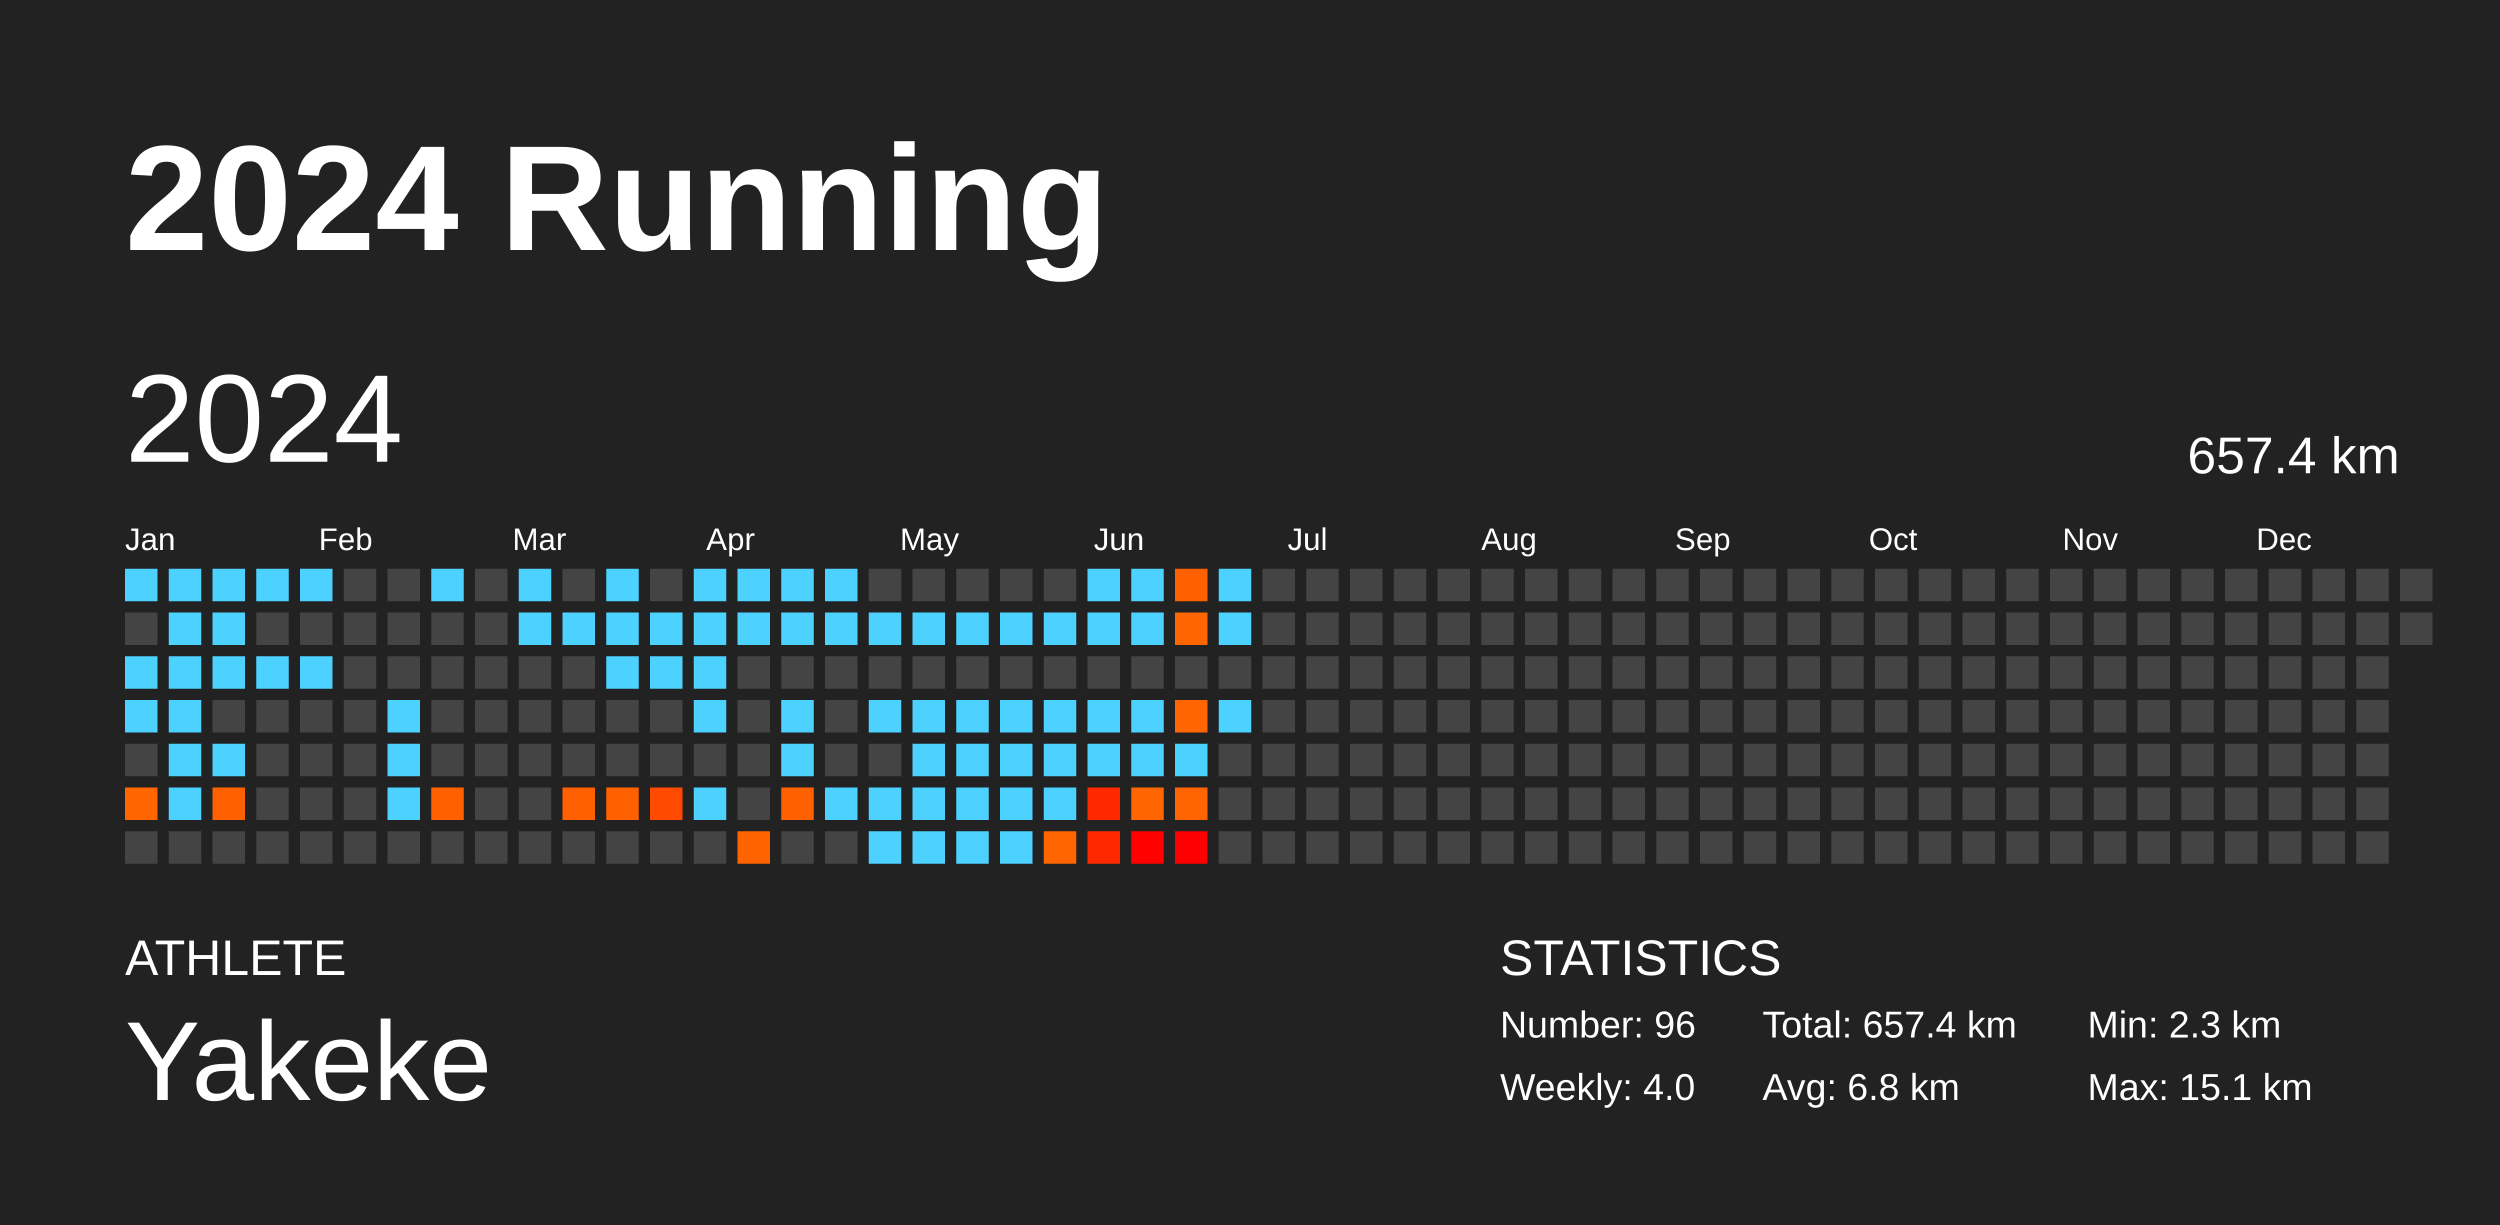
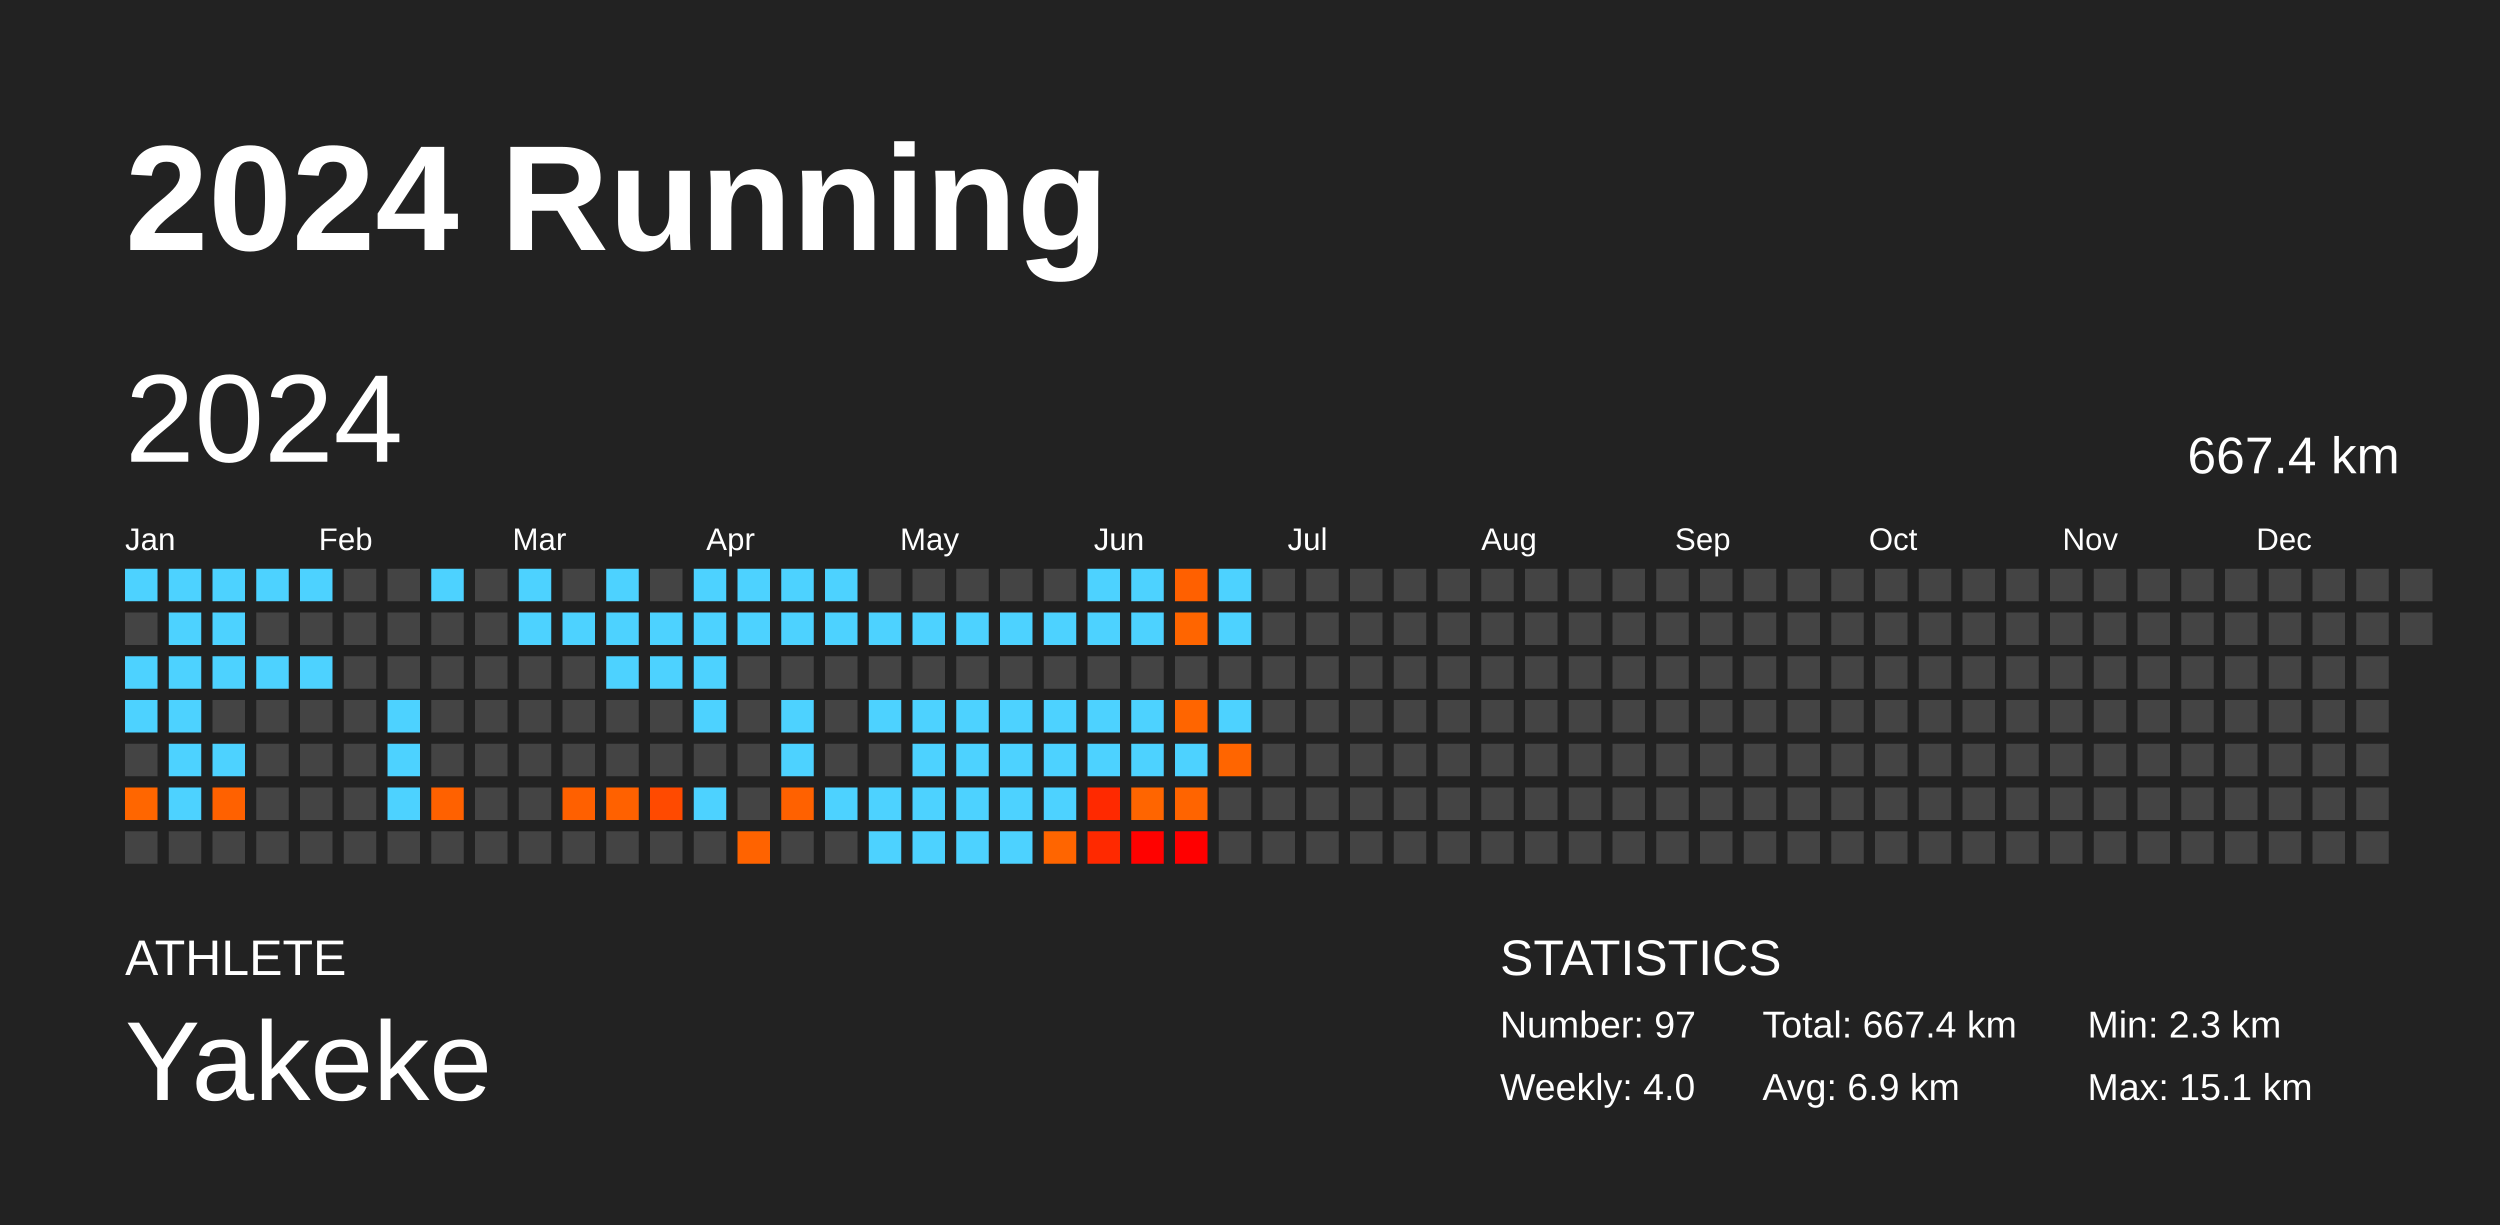
<svg xmlns="http://www.w3.org/2000/svg" baseProfile="full" height="98mm" version="1.1" viewBox="0,0,200,98" width="200mm">
  <defs />
  <rect fill="#222222" height="98" width="200" x="0" y="0" />
  <text fill="#FFFFFF" style="font-size:12px; font-family:Arial; font-weight:bold;" x="10" y="20">2024 Running</text>
  <text fill="#FFFFFF" style="font-size:4px; font-family:Arial" x="10" y="78">ATHLETE</text>
  <text fill="#FFFFFF" style="font-size:9px; font-family:Arial" x="10" y="88">Yakeke</text>
  <text fill="#FFFFFF" style="font-size:4px; font-family:Arial" x="120" y="78">STATISTICS</text>
-   <text fill="#FFFFFF" style="font-size:3px; font-family:Arial" x="120" y="83">Number: 96</text>
+   <text fill="#FFFFFF" style="font-size:3px; font-family:Arial" x="120" y="83">Number: 97</text>
  <text fill="#FFFFFF" style="font-size:3px; font-family:Arial" x="120" y="88">Weekly: 4.0</text>
-   <text fill="#FFFFFF" style="font-size:3px; font-family:Arial" x="141" y="83">Total: 657.4 km</text>
-   <text fill="#FFFFFF" style="font-size:3px; font-family:Arial" x="141" y="88">Avg: 6.8 km</text>
+   <text fill="#FFFFFF" style="font-size:3px; font-family:Arial" x="141" y="83">Total: 667.4 km</text>
+   <text fill="#FFFFFF" style="font-size:3px; font-family:Arial" x="141" y="88">Avg: 6.9 km</text>
  <text fill="#FFFFFF" style="font-size:3px; font-family:Arial" x="167" y="83">Min: 2.3 km</text>
  <text fill="#FFFFFF" style="font-size:3px; font-family:Arial" x="167" y="88">Max: 15.1 km</text>
  <text dominant-baseline="hanging" fill="#FFFFFF" style="font-size:10.0px; font-family:Arial;" x="10" y="30">2024</text>
-   <text dominant-baseline="hanging" fill="#FFFFFF" style="font-size:4.125px; font-family:Arial;" x="175" y="35">657.4 km</text>
+   <text dominant-baseline="hanging" fill="#FFFFFF" style="font-size:4.125px; font-family:Arial;" x="175" y="35">667.4 km</text>
  <text fill="#FFFFFF" style="font-size:2.5px; font-family:Arial" x="10.0" y="44">Jan</text>
  <text fill="#FFFFFF" style="font-size:2.5px; font-family:Arial" x="25.5" y="44">Feb</text>
  <text fill="#FFFFFF" style="font-size:2.5px; font-family:Arial" x="41.0" y="44">Mar</text>
  <text fill="#FFFFFF" style="font-size:2.5px; font-family:Arial" x="56.5" y="44">Apr</text>
  <text fill="#FFFFFF" style="font-size:2.5px; font-family:Arial" x="72.0" y="44">May</text>
  <text fill="#FFFFFF" style="font-size:2.5px; font-family:Arial" x="87.5" y="44">Jun</text>
  <text fill="#FFFFFF" style="font-size:2.5px; font-family:Arial" x="103.0" y="44">Jul</text>
  <text fill="#FFFFFF" style="font-size:2.5px; font-family:Arial" x="118.5" y="44">Aug</text>
  <text fill="#FFFFFF" style="font-size:2.5px; font-family:Arial" x="134.0" y="44">Sep</text>
  <text fill="#FFFFFF" style="font-size:2.5px; font-family:Arial" x="149.5" y="44">Oct</text>
  <text fill="#FFFFFF" style="font-size:2.5px; font-family:Arial" x="165.0" y="44">Nov</text>
  <text fill="#FFFFFF" style="font-size:2.5px; font-family:Arial" x="180.5" y="44">Dec</text>
  <rect fill="#4dd2ff" height="2.6" width="2.6" x="10.0" y="45.5" />
  <rect fill="#444444" height="2.6" width="2.6" x="10.0" y="49.0" />
  <rect fill="#4dd2ff" height="2.6" width="2.6" x="10.0" y="52.5" />
  <rect fill="#4dd2ff" height="2.6" width="2.6" x="10.0" y="56.0" />
  <rect fill="#444444" height="2.6" width="2.6" x="10.0" y="59.5" />
  <rect fill="#ff6600" height="2.6" width="2.6" x="10.0" y="63.0" />
  <rect fill="#444444" height="2.6" width="2.6" x="10.0" y="66.5" />
  <rect fill="#4dd2ff" height="2.6" width="2.6" x="13.5" y="45.5" />
  <rect fill="#4dd2ff" height="2.6" width="2.6" x="13.5" y="49.0" />
  <rect fill="#4dd2ff" height="2.6" width="2.6" x="13.5" y="52.5" />
  <rect fill="#4dd2ff" height="2.6" width="2.6" x="13.5" y="56.0" />
  <rect fill="#4dd2ff" height="2.6" width="2.6" x="13.5" y="59.5" />
  <rect fill="#4dd2ff" height="2.6" width="2.6" x="13.5" y="63.0" />
  <rect fill="#444444" height="2.6" width="2.6" x="13.5" y="66.5" />
  <rect fill="#4dd2ff" height="2.6" width="2.6" x="17.0" y="45.5" />
  <rect fill="#4dd2ff" height="2.6" width="2.6" x="17.0" y="49.0" />
  <rect fill="#4dd2ff" height="2.6" width="2.6" x="17.0" y="52.5" />
  <rect fill="#444444" height="2.6" width="2.6" x="17.0" y="56.0" />
  <rect fill="#4dd2ff" height="2.6" width="2.6" x="17.0" y="59.5" />
  <rect fill="#ff6100" height="2.6" width="2.6" x="17.0" y="63.0" />
  <rect fill="#444444" height="2.6" width="2.6" x="17.0" y="66.5" />
  <rect fill="#4dd2ff" height="2.6" width="2.6" x="20.5" y="45.5" />
  <rect fill="#444444" height="2.6" width="2.6" x="20.5" y="49.0" />
  <rect fill="#4dd2ff" height="2.6" width="2.6" x="20.5" y="52.5" />
  <rect fill="#444444" height="2.6" width="2.6" x="20.5" y="56.0" />
  <rect fill="#444444" height="2.6" width="2.6" x="20.5" y="59.5" />
  <rect fill="#444444" height="2.6" width="2.6" x="20.5" y="63.0" />
  <rect fill="#444444" height="2.6" width="2.6" x="20.5" y="66.5" />
  <rect fill="#4dd2ff" height="2.6" width="2.6" x="24.0" y="45.5" />
  <rect fill="#444444" height="2.6" width="2.6" x="24.0" y="49.0" />
  <rect fill="#4dd2ff" height="2.6" width="2.6" x="24.0" y="52.5" />
  <rect fill="#444444" height="2.6" width="2.6" x="24.0" y="56.0" />
  <rect fill="#444444" height="2.6" width="2.6" x="24.0" y="59.5" />
  <rect fill="#444444" height="2.6" width="2.6" x="24.0" y="63.0" />
  <rect fill="#444444" height="2.6" width="2.6" x="24.0" y="66.5" />
  <rect fill="#444444" height="2.6" width="2.6" x="27.5" y="45.5" />
  <rect fill="#444444" height="2.6" width="2.6" x="27.5" y="49.0" />
  <rect fill="#444444" height="2.6" width="2.6" x="27.5" y="52.5" />
  <rect fill="#444444" height="2.6" width="2.6" x="27.5" y="56.0" />
  <rect fill="#444444" height="2.6" width="2.6" x="27.5" y="59.5" />
  <rect fill="#444444" height="2.6" width="2.6" x="27.5" y="63.0" />
  <rect fill="#444444" height="2.6" width="2.6" x="27.5" y="66.5" />
  <rect fill="#444444" height="2.6" width="2.6" x="31.0" y="45.5" />
  <rect fill="#444444" height="2.6" width="2.6" x="31.0" y="49.0" />
  <rect fill="#444444" height="2.6" width="2.6" x="31.0" y="52.5" />
  <rect fill="#4dd2ff" height="2.6" width="2.6" x="31.0" y="56.0" />
  <rect fill="#4dd2ff" height="2.6" width="2.6" x="31.0" y="59.5" />
  <rect fill="#4dd2ff" height="2.6" width="2.6" x="31.0" y="63.0" />
  <rect fill="#444444" height="2.6" width="2.6" x="31.0" y="66.5" />
  <rect fill="#4dd2ff" height="2.6" width="2.6" x="34.5" y="45.5" />
  <rect fill="#444444" height="2.6" width="2.6" x="34.5" y="49.0" />
  <rect fill="#444444" height="2.6" width="2.6" x="34.5" y="52.5" />
  <rect fill="#444444" height="2.6" width="2.6" x="34.5" y="56.0" />
  <rect fill="#444444" height="2.6" width="2.6" x="34.5" y="59.5" />
  <rect fill="#ff6100" height="2.6" width="2.6" x="34.5" y="63.0" />
  <rect fill="#444444" height="2.6" width="2.6" x="34.5" y="66.5" />
  <rect fill="#444444" height="2.6" width="2.6" x="38.0" y="45.5" />
  <rect fill="#444444" height="2.6" width="2.6" x="38.0" y="49.0" />
  <rect fill="#444444" height="2.6" width="2.6" x="38.0" y="52.5" />
  <rect fill="#444444" height="2.6" width="2.6" x="38.0" y="56.0" />
  <rect fill="#444444" height="2.6" width="2.6" x="38.0" y="59.5" />
  <rect fill="#444444" height="2.6" width="2.6" x="38.0" y="63.0" />
  <rect fill="#444444" height="2.6" width="2.6" x="38.0" y="66.5" />
  <rect fill="#4dd2ff" height="2.6" width="2.6" x="41.5" y="45.5" />
  <rect fill="#4dd2ff" height="2.6" width="2.6" x="41.5" y="49.0" />
  <rect fill="#444444" height="2.6" width="2.6" x="41.5" y="52.5" />
  <rect fill="#444444" height="2.6" width="2.6" x="41.5" y="56.0" />
  <rect fill="#444444" height="2.6" width="2.6" x="41.5" y="59.5" />
  <rect fill="#444444" height="2.6" width="2.6" x="41.5" y="63.0" />
  <rect fill="#444444" height="2.6" width="2.6" x="41.5" y="66.5" />
  <rect fill="#444444" height="2.6" width="2.6" x="45.0" y="45.5" />
  <rect fill="#4dd2ff" height="2.6" width="2.6" x="45.0" y="49.0" />
  <rect fill="#444444" height="2.6" width="2.6" x="45.0" y="52.5" />
  <rect fill="#444444" height="2.6" width="2.6" x="45.0" y="56.0" />
  <rect fill="#444444" height="2.6" width="2.6" x="45.0" y="59.5" />
  <rect fill="#ff6000" height="2.6" width="2.6" x="45.0" y="63.0" />
  <rect fill="#444444" height="2.6" width="2.6" x="45.0" y="66.5" />
  <rect fill="#4dd2ff" height="2.6" width="2.6" x="48.5" y="45.5" />
  <rect fill="#4dd2ff" height="2.6" width="2.6" x="48.5" y="49.0" />
  <rect fill="#4dd2ff" height="2.6" width="2.6" x="48.5" y="52.5" />
  <rect fill="#444444" height="2.6" width="2.6" x="48.5" y="56.0" />
  <rect fill="#444444" height="2.6" width="2.6" x="48.5" y="59.5" />
  <rect fill="#ff6100" height="2.6" width="2.6" x="48.5" y="63.0" />
  <rect fill="#444444" height="2.6" width="2.6" x="48.5" y="66.5" />
  <rect fill="#444444" height="2.6" width="2.6" x="52.0" y="45.5" />
  <rect fill="#4dd2ff" height="2.6" width="2.6" x="52.0" y="49.0" />
  <rect fill="#4dd2ff" height="2.6" width="2.6" x="52.0" y="52.5" />
  <rect fill="#444444" height="2.6" width="2.6" x="52.0" y="56.0" />
  <rect fill="#444444" height="2.6" width="2.6" x="52.0" y="59.5" />
  <rect fill="#ff4a00" height="2.6" width="2.6" x="52.0" y="63.0" />
  <rect fill="#444444" height="2.6" width="2.6" x="52.0" y="66.5" />
  <rect fill="#4dd2ff" height="2.6" width="2.6" x="55.5" y="45.5" />
  <rect fill="#4dd2ff" height="2.6" width="2.6" x="55.5" y="49.0" />
  <rect fill="#4dd2ff" height="2.6" width="2.6" x="55.5" y="52.5" />
  <rect fill="#4dd2ff" height="2.6" width="2.6" x="55.5" y="56.0" />
  <rect fill="#444444" height="2.6" width="2.6" x="55.5" y="59.5" />
  <rect fill="#4dd2ff" height="2.6" width="2.6" x="55.5" y="63.0" />
  <rect fill="#444444" height="2.6" width="2.6" x="55.5" y="66.5" />
  <rect fill="#4dd2ff" height="2.6" width="2.6" x="59.0" y="45.5" />
  <rect fill="#4dd2ff" height="2.6" width="2.6" x="59.0" y="49.0" />
  <rect fill="#444444" height="2.6" width="2.6" x="59.0" y="52.5" />
  <rect fill="#444444" height="2.6" width="2.6" x="59.0" y="56.0" />
  <rect fill="#444444" height="2.6" width="2.6" x="59.0" y="59.5" />
  <rect fill="#444444" height="2.6" width="2.6" x="59.0" y="63.0" />
  <rect fill="#ff6300" height="2.6" width="2.6" x="59.0" y="66.5" />
  <rect fill="#4dd2ff" height="2.6" width="2.6" x="62.5" y="45.5" />
  <rect fill="#4dd2ff" height="2.6" width="2.6" x="62.5" y="49.0" />
  <rect fill="#444444" height="2.6" width="2.6" x="62.5" y="52.5" />
  <rect fill="#4dd2ff" height="2.6" width="2.6" x="62.5" y="56.0" />
  <rect fill="#4dd2ff" height="2.6" width="2.6" x="62.5" y="59.5" />
  <rect fill="#ff6100" height="2.6" width="2.6" x="62.5" y="63.0" />
  <rect fill="#444444" height="2.6" width="2.6" x="62.5" y="66.5" />
  <rect fill="#4dd2ff" height="2.6" width="2.6" x="66.0" y="45.5" />
  <rect fill="#4dd2ff" height="2.6" width="2.6" x="66.0" y="49.0" />
  <rect fill="#444444" height="2.6" width="2.6" x="66.0" y="52.5" />
  <rect fill="#444444" height="2.6" width="2.6" x="66.0" y="56.0" />
  <rect fill="#444444" height="2.6" width="2.6" x="66.0" y="59.5" />
  <rect fill="#4dd2ff" height="2.6" width="2.6" x="66.0" y="63.0" />
  <rect fill="#444444" height="2.6" width="2.6" x="66.0" y="66.5" />
  <rect fill="#444444" height="2.6" width="2.6" x="69.5" y="45.5" />
  <rect fill="#4dd2ff" height="2.6" width="2.6" x="69.5" y="49.0" />
  <rect fill="#444444" height="2.6" width="2.6" x="69.5" y="52.5" />
  <rect fill="#4dd2ff" height="2.6" width="2.6" x="69.5" y="56.0" />
  <rect fill="#444444" height="2.6" width="2.6" x="69.5" y="59.5" />
  <rect fill="#4dd2ff" height="2.6" width="2.6" x="69.5" y="63.0" />
  <rect fill="#4dd2ff" height="2.6" width="2.6" x="69.5" y="66.5" />
  <rect fill="#444444" height="2.6" width="2.6" x="73.0" y="45.5" />
  <rect fill="#4dd2ff" height="2.6" width="2.6" x="73.0" y="49.0" />
  <rect fill="#444444" height="2.6" width="2.6" x="73.0" y="52.5" />
  <rect fill="#4dd2ff" height="2.6" width="2.6" x="73.0" y="56.0" />
  <rect fill="#4dd2ff" height="2.6" width="2.6" x="73.0" y="59.5" />
  <rect fill="#4dd2ff" height="2.6" width="2.6" x="73.0" y="63.0" />
  <rect fill="#4dd2ff" height="2.6" width="2.6" x="73.0" y="66.5" />
  <rect fill="#444444" height="2.6" width="2.6" x="76.5" y="45.5" />
  <rect fill="#4dd2ff" height="2.6" width="2.6" x="76.5" y="49.0" />
  <rect fill="#444444" height="2.6" width="2.6" x="76.5" y="52.5" />
  <rect fill="#4dd2ff" height="2.6" width="2.6" x="76.5" y="56.0" />
  <rect fill="#4dd2ff" height="2.6" width="2.6" x="76.5" y="59.5" />
  <rect fill="#4dd2ff" height="2.6" width="2.6" x="76.5" y="63.0" />
  <rect fill="#4dd2ff" height="2.6" width="2.6" x="76.5" y="66.5" />
  <rect fill="#444444" height="2.6" width="2.6" x="80.0" y="45.5" />
  <rect fill="#4dd2ff" height="2.6" width="2.6" x="80.0" y="49.0" />
  <rect fill="#444444" height="2.6" width="2.6" x="80.0" y="52.5" />
  <rect fill="#4dd2ff" height="2.6" width="2.6" x="80.0" y="56.0" />
  <rect fill="#4dd2ff" height="2.6" width="2.6" x="80.0" y="59.5" />
  <rect fill="#4dd2ff" height="2.6" width="2.6" x="80.0" y="63.0" />
  <rect fill="#4dd2ff" height="2.6" width="2.6" x="80.0" y="66.5" />
  <rect fill="#444444" height="2.6" width="2.6" x="83.5" y="45.5" />
  <rect fill="#4dd2ff" height="2.6" width="2.6" x="83.5" y="49.0" />
  <rect fill="#444444" height="2.6" width="2.6" x="83.5" y="52.5" />
  <rect fill="#4dd2ff" height="2.6" width="2.6" x="83.5" y="56.0" />
  <rect fill="#4dd2ff" height="2.6" width="2.6" x="83.5" y="59.5" />
  <rect fill="#4dd2ff" height="2.6" width="2.6" x="83.5" y="63.0" />
  <rect fill="#ff6500" height="2.6" width="2.6" x="83.5" y="66.5" />
  <rect fill="#4dd2ff" height="2.6" width="2.6" x="87.0" y="45.5" />
  <rect fill="#4dd2ff" height="2.6" width="2.6" x="87.0" y="49.0" />
  <rect fill="#444444" height="2.6" width="2.6" x="87.0" y="52.5" />
  <rect fill="#4dd2ff" height="2.6" width="2.6" x="87.0" y="56.0" />
  <rect fill="#4dd2ff" height="2.6" width="2.6" x="87.0" y="59.5" />
  <rect fill="#ff2900" height="2.6" width="2.6" x="87.0" y="63.0" />
  <rect fill="#ff2900" height="2.6" width="2.6" x="87.0" y="66.5" />
  <rect fill="#4dd2ff" height="2.6" width="2.6" x="90.5" y="45.5" />
  <rect fill="#4dd2ff" height="2.6" width="2.6" x="90.5" y="49.0" />
  <rect fill="#444444" height="2.6" width="2.6" x="90.5" y="52.5" />
  <rect fill="#4dd2ff" height="2.6" width="2.6" x="90.5" y="56.0" />
  <rect fill="#4dd2ff" height="2.6" width="2.6" x="90.5" y="59.5" />
  <rect fill="#ff6500" height="2.6" width="2.6" x="90.5" y="63.0" />
  <rect fill="#ff0200" height="2.6" width="2.6" x="90.5" y="66.5" />
  <rect fill="#ff6000" height="2.6" width="2.6" x="94.0" y="45.5" />
  <rect fill="#ff6500" height="2.6" width="2.6" x="94.0" y="49.0" />
  <rect fill="#444444" height="2.6" width="2.6" x="94.0" y="52.5" />
  <rect fill="#ff6500" height="2.6" width="2.6" x="94.0" y="56.0" />
  <rect fill="#4dd2ff" height="2.6" width="2.6" x="94.0" y="59.5" />
  <rect fill="#ff6400" height="2.6" width="2.6" x="94.0" y="63.0" />
  <rect fill="#ff0000" height="2.6" width="2.6" x="94.0" y="66.5" />
  <rect fill="#4dd2ff" height="2.6" width="2.6" x="97.5" y="45.5" />
  <rect fill="#4dd2ff" height="2.6" width="2.6" x="97.5" y="49.0" />
  <rect fill="#444444" height="2.6" width="2.6" x="97.5" y="52.5" />
  <rect fill="#4dd2ff" height="2.6" width="2.6" x="97.5" y="56.0" />
-   <rect fill="#444444" height="2.6" width="2.6" x="97.5" y="59.5" />
+   <rect fill="#ff6500" height="2.6" width="2.6" x="97.5" y="59.5" />
  <rect fill="#444444" height="2.6" width="2.6" x="97.5" y="63.0" />
  <rect fill="#444444" height="2.6" width="2.6" x="97.5" y="66.5" />
  <rect fill="#444444" height="2.6" width="2.6" x="101.0" y="45.5" />
  <rect fill="#444444" height="2.6" width="2.6" x="101.0" y="49.0" />
  <rect fill="#444444" height="2.6" width="2.6" x="101.0" y="52.5" />
  <rect fill="#444444" height="2.6" width="2.6" x="101.0" y="56.0" />
  <rect fill="#444444" height="2.6" width="2.6" x="101.0" y="59.5" />
  <rect fill="#444444" height="2.6" width="2.6" x="101.0" y="63.0" />
  <rect fill="#444444" height="2.6" width="2.6" x="101.0" y="66.5" />
  <rect fill="#444444" height="2.6" width="2.6" x="104.5" y="45.5" />
  <rect fill="#444444" height="2.6" width="2.6" x="104.5" y="49.0" />
  <rect fill="#444444" height="2.6" width="2.6" x="104.5" y="52.5" />
  <rect fill="#444444" height="2.6" width="2.6" x="104.5" y="56.0" />
  <rect fill="#444444" height="2.6" width="2.6" x="104.5" y="59.5" />
  <rect fill="#444444" height="2.6" width="2.6" x="104.5" y="63.0" />
  <rect fill="#444444" height="2.6" width="2.6" x="104.5" y="66.5" />
  <rect fill="#444444" height="2.6" width="2.6" x="108.0" y="45.5" />
  <rect fill="#444444" height="2.6" width="2.6" x="108.0" y="49.0" />
  <rect fill="#444444" height="2.6" width="2.6" x="108.0" y="52.5" />
  <rect fill="#444444" height="2.6" width="2.6" x="108.0" y="56.0" />
  <rect fill="#444444" height="2.6" width="2.6" x="108.0" y="59.5" />
  <rect fill="#444444" height="2.6" width="2.6" x="108.0" y="63.0" />
  <rect fill="#444444" height="2.6" width="2.6" x="108.0" y="66.5" />
  <rect fill="#444444" height="2.6" width="2.6" x="111.5" y="45.5" />
  <rect fill="#444444" height="2.6" width="2.6" x="111.5" y="49.0" />
  <rect fill="#444444" height="2.6" width="2.6" x="111.5" y="52.5" />
  <rect fill="#444444" height="2.6" width="2.6" x="111.5" y="56.0" />
  <rect fill="#444444" height="2.6" width="2.6" x="111.5" y="59.5" />
  <rect fill="#444444" height="2.6" width="2.6" x="111.5" y="63.0" />
  <rect fill="#444444" height="2.6" width="2.6" x="111.5" y="66.5" />
  <rect fill="#444444" height="2.6" width="2.6" x="115.0" y="45.5" />
  <rect fill="#444444" height="2.6" width="2.6" x="115.0" y="49.0" />
  <rect fill="#444444" height="2.6" width="2.6" x="115.0" y="52.5" />
  <rect fill="#444444" height="2.6" width="2.6" x="115.0" y="56.0" />
  <rect fill="#444444" height="2.6" width="2.6" x="115.0" y="59.5" />
  <rect fill="#444444" height="2.6" width="2.6" x="115.0" y="63.0" />
  <rect fill="#444444" height="2.6" width="2.6" x="115.0" y="66.5" />
  <rect fill="#444444" height="2.6" width="2.6" x="118.5" y="45.5" />
  <rect fill="#444444" height="2.6" width="2.6" x="118.5" y="49.0" />
  <rect fill="#444444" height="2.6" width="2.6" x="118.5" y="52.5" />
  <rect fill="#444444" height="2.6" width="2.6" x="118.5" y="56.0" />
  <rect fill="#444444" height="2.6" width="2.6" x="118.5" y="59.5" />
  <rect fill="#444444" height="2.6" width="2.6" x="118.5" y="63.0" />
  <rect fill="#444444" height="2.6" width="2.6" x="118.5" y="66.5" />
  <rect fill="#444444" height="2.6" width="2.6" x="122.0" y="45.5" />
  <rect fill="#444444" height="2.6" width="2.6" x="122.0" y="49.0" />
  <rect fill="#444444" height="2.6" width="2.6" x="122.0" y="52.5" />
  <rect fill="#444444" height="2.6" width="2.6" x="122.0" y="56.0" />
  <rect fill="#444444" height="2.6" width="2.6" x="122.0" y="59.5" />
  <rect fill="#444444" height="2.6" width="2.6" x="122.0" y="63.0" />
  <rect fill="#444444" height="2.6" width="2.6" x="122.0" y="66.5" />
  <rect fill="#444444" height="2.6" width="2.6" x="125.5" y="45.5" />
  <rect fill="#444444" height="2.6" width="2.6" x="125.5" y="49.0" />
  <rect fill="#444444" height="2.6" width="2.6" x="125.5" y="52.5" />
  <rect fill="#444444" height="2.6" width="2.6" x="125.5" y="56.0" />
  <rect fill="#444444" height="2.6" width="2.6" x="125.5" y="59.5" />
  <rect fill="#444444" height="2.6" width="2.6" x="125.5" y="63.0" />
  <rect fill="#444444" height="2.6" width="2.6" x="125.5" y="66.5" />
  <rect fill="#444444" height="2.6" width="2.6" x="129.0" y="45.5" />
  <rect fill="#444444" height="2.6" width="2.6" x="129.0" y="49.0" />
  <rect fill="#444444" height="2.6" width="2.6" x="129.0" y="52.5" />
  <rect fill="#444444" height="2.6" width="2.6" x="129.0" y="56.0" />
  <rect fill="#444444" height="2.6" width="2.6" x="129.0" y="59.5" />
  <rect fill="#444444" height="2.6" width="2.6" x="129.0" y="63.0" />
  <rect fill="#444444" height="2.6" width="2.6" x="129.0" y="66.5" />
  <rect fill="#444444" height="2.6" width="2.6" x="132.5" y="45.5" />
  <rect fill="#444444" height="2.6" width="2.6" x="132.5" y="49.0" />
  <rect fill="#444444" height="2.6" width="2.6" x="132.5" y="52.5" />
  <rect fill="#444444" height="2.6" width="2.6" x="132.5" y="56.0" />
  <rect fill="#444444" height="2.6" width="2.6" x="132.5" y="59.5" />
  <rect fill="#444444" height="2.6" width="2.6" x="132.5" y="63.0" />
  <rect fill="#444444" height="2.6" width="2.6" x="132.5" y="66.5" />
  <rect fill="#444444" height="2.6" width="2.6" x="136.0" y="45.5" />
  <rect fill="#444444" height="2.6" width="2.6" x="136.0" y="49.0" />
  <rect fill="#444444" height="2.6" width="2.6" x="136.0" y="52.5" />
  <rect fill="#444444" height="2.6" width="2.6" x="136.0" y="56.0" />
  <rect fill="#444444" height="2.6" width="2.6" x="136.0" y="59.5" />
  <rect fill="#444444" height="2.6" width="2.6" x="136.0" y="63.0" />
  <rect fill="#444444" height="2.6" width="2.6" x="136.0" y="66.5" />
  <rect fill="#444444" height="2.6" width="2.6" x="139.5" y="45.5" />
  <rect fill="#444444" height="2.6" width="2.6" x="139.5" y="49.0" />
  <rect fill="#444444" height="2.6" width="2.6" x="139.5" y="52.5" />
  <rect fill="#444444" height="2.6" width="2.6" x="139.5" y="56.0" />
  <rect fill="#444444" height="2.6" width="2.6" x="139.5" y="59.5" />
  <rect fill="#444444" height="2.6" width="2.6" x="139.5" y="63.0" />
  <rect fill="#444444" height="2.6" width="2.6" x="139.5" y="66.5" />
  <rect fill="#444444" height="2.6" width="2.6" x="143.0" y="45.5" />
  <rect fill="#444444" height="2.6" width="2.6" x="143.0" y="49.0" />
  <rect fill="#444444" height="2.6" width="2.6" x="143.0" y="52.5" />
  <rect fill="#444444" height="2.6" width="2.6" x="143.0" y="56.0" />
  <rect fill="#444444" height="2.6" width="2.6" x="143.0" y="59.5" />
  <rect fill="#444444" height="2.6" width="2.6" x="143.0" y="63.0" />
  <rect fill="#444444" height="2.6" width="2.6" x="143.0" y="66.5" />
  <rect fill="#444444" height="2.6" width="2.6" x="146.5" y="45.5" />
  <rect fill="#444444" height="2.6" width="2.6" x="146.5" y="49.0" />
  <rect fill="#444444" height="2.6" width="2.6" x="146.5" y="52.5" />
  <rect fill="#444444" height="2.6" width="2.6" x="146.5" y="56.0" />
  <rect fill="#444444" height="2.6" width="2.6" x="146.5" y="59.5" />
  <rect fill="#444444" height="2.6" width="2.6" x="146.5" y="63.0" />
  <rect fill="#444444" height="2.6" width="2.6" x="146.5" y="66.5" />
  <rect fill="#444444" height="2.6" width="2.6" x="150.0" y="45.5" />
  <rect fill="#444444" height="2.6" width="2.6" x="150.0" y="49.0" />
  <rect fill="#444444" height="2.6" width="2.6" x="150.0" y="52.5" />
  <rect fill="#444444" height="2.6" width="2.6" x="150.0" y="56.0" />
  <rect fill="#444444" height="2.6" width="2.6" x="150.0" y="59.5" />
  <rect fill="#444444" height="2.6" width="2.6" x="150.0" y="63.0" />
  <rect fill="#444444" height="2.6" width="2.6" x="150.0" y="66.5" />
  <rect fill="#444444" height="2.6" width="2.6" x="153.5" y="45.5" />
  <rect fill="#444444" height="2.6" width="2.6" x="153.5" y="49.0" />
  <rect fill="#444444" height="2.6" width="2.6" x="153.5" y="52.5" />
  <rect fill="#444444" height="2.6" width="2.6" x="153.5" y="56.0" />
  <rect fill="#444444" height="2.6" width="2.6" x="153.5" y="59.5" />
  <rect fill="#444444" height="2.6" width="2.6" x="153.5" y="63.0" />
  <rect fill="#444444" height="2.6" width="2.6" x="153.5" y="66.5" />
  <rect fill="#444444" height="2.6" width="2.6" x="157.0" y="45.5" />
  <rect fill="#444444" height="2.6" width="2.6" x="157.0" y="49.0" />
  <rect fill="#444444" height="2.6" width="2.6" x="157.0" y="52.5" />
  <rect fill="#444444" height="2.6" width="2.6" x="157.0" y="56.0" />
  <rect fill="#444444" height="2.6" width="2.6" x="157.0" y="59.5" />
  <rect fill="#444444" height="2.6" width="2.6" x="157.0" y="63.0" />
  <rect fill="#444444" height="2.6" width="2.6" x="157.0" y="66.5" />
  <rect fill="#444444" height="2.6" width="2.6" x="160.5" y="45.5" />
  <rect fill="#444444" height="2.6" width="2.6" x="160.5" y="49.0" />
  <rect fill="#444444" height="2.6" width="2.6" x="160.5" y="52.5" />
  <rect fill="#444444" height="2.6" width="2.6" x="160.5" y="56.0" />
  <rect fill="#444444" height="2.6" width="2.6" x="160.5" y="59.5" />
  <rect fill="#444444" height="2.6" width="2.6" x="160.5" y="63.0" />
  <rect fill="#444444" height="2.6" width="2.6" x="160.5" y="66.5" />
  <rect fill="#444444" height="2.6" width="2.6" x="164.0" y="45.5" />
  <rect fill="#444444" height="2.6" width="2.6" x="164.0" y="49.0" />
  <rect fill="#444444" height="2.6" width="2.6" x="164.0" y="52.5" />
  <rect fill="#444444" height="2.6" width="2.6" x="164.0" y="56.0" />
  <rect fill="#444444" height="2.6" width="2.6" x="164.0" y="59.5" />
  <rect fill="#444444" height="2.6" width="2.6" x="164.0" y="63.0" />
  <rect fill="#444444" height="2.6" width="2.6" x="164.0" y="66.5" />
  <rect fill="#444444" height="2.6" width="2.6" x="167.5" y="45.5" />
  <rect fill="#444444" height="2.6" width="2.6" x="167.5" y="49.0" />
  <rect fill="#444444" height="2.6" width="2.6" x="167.5" y="52.5" />
  <rect fill="#444444" height="2.6" width="2.6" x="167.5" y="56.0" />
  <rect fill="#444444" height="2.6" width="2.6" x="167.5" y="59.5" />
  <rect fill="#444444" height="2.6" width="2.6" x="167.5" y="63.0" />
  <rect fill="#444444" height="2.6" width="2.6" x="167.5" y="66.5" />
  <rect fill="#444444" height="2.6" width="2.6" x="171.0" y="45.5" />
  <rect fill="#444444" height="2.6" width="2.6" x="171.0" y="49.0" />
  <rect fill="#444444" height="2.6" width="2.6" x="171.0" y="52.5" />
  <rect fill="#444444" height="2.6" width="2.6" x="171.0" y="56.0" />
  <rect fill="#444444" height="2.6" width="2.6" x="171.0" y="59.5" />
  <rect fill="#444444" height="2.6" width="2.6" x="171.0" y="63.0" />
  <rect fill="#444444" height="2.6" width="2.6" x="171.0" y="66.5" />
  <rect fill="#444444" height="2.6" width="2.6" x="174.5" y="45.5" />
  <rect fill="#444444" height="2.6" width="2.6" x="174.5" y="49.0" />
  <rect fill="#444444" height="2.6" width="2.6" x="174.5" y="52.5" />
  <rect fill="#444444" height="2.6" width="2.6" x="174.5" y="56.0" />
  <rect fill="#444444" height="2.6" width="2.6" x="174.5" y="59.5" />
  <rect fill="#444444" height="2.6" width="2.6" x="174.5" y="63.0" />
  <rect fill="#444444" height="2.6" width="2.6" x="174.5" y="66.5" />
  <rect fill="#444444" height="2.6" width="2.6" x="178.0" y="45.5" />
  <rect fill="#444444" height="2.6" width="2.6" x="178.0" y="49.0" />
  <rect fill="#444444" height="2.6" width="2.6" x="178.0" y="52.5" />
  <rect fill="#444444" height="2.6" width="2.6" x="178.0" y="56.0" />
  <rect fill="#444444" height="2.6" width="2.6" x="178.0" y="59.5" />
  <rect fill="#444444" height="2.6" width="2.6" x="178.0" y="63.0" />
  <rect fill="#444444" height="2.6" width="2.6" x="178.0" y="66.5" />
  <rect fill="#444444" height="2.6" width="2.6" x="181.5" y="45.5" />
  <rect fill="#444444" height="2.6" width="2.6" x="181.5" y="49.0" />
  <rect fill="#444444" height="2.6" width="2.6" x="181.5" y="52.5" />
  <rect fill="#444444" height="2.6" width="2.6" x="181.5" y="56.0" />
  <rect fill="#444444" height="2.6" width="2.6" x="181.5" y="59.5" />
  <rect fill="#444444" height="2.6" width="2.6" x="181.5" y="63.0" />
  <rect fill="#444444" height="2.6" width="2.6" x="181.5" y="66.5" />
  <rect fill="#444444" height="2.6" width="2.6" x="185.0" y="45.5" />
  <rect fill="#444444" height="2.6" width="2.6" x="185.0" y="49.0" />
  <rect fill="#444444" height="2.6" width="2.6" x="185.0" y="52.5" />
  <rect fill="#444444" height="2.6" width="2.6" x="185.0" y="56.0" />
  <rect fill="#444444" height="2.6" width="2.6" x="185.0" y="59.5" />
  <rect fill="#444444" height="2.6" width="2.6" x="185.0" y="63.0" />
  <rect fill="#444444" height="2.6" width="2.6" x="185.0" y="66.5" />
  <rect fill="#444444" height="2.6" width="2.6" x="188.5" y="45.5" />
  <rect fill="#444444" height="2.6" width="2.6" x="188.5" y="49.0" />
  <rect fill="#444444" height="2.6" width="2.6" x="188.5" y="52.5" />
  <rect fill="#444444" height="2.6" width="2.6" x="188.5" y="56.0" />
  <rect fill="#444444" height="2.6" width="2.6" x="188.5" y="59.5" />
  <rect fill="#444444" height="2.6" width="2.6" x="188.5" y="63.0" />
  <rect fill="#444444" height="2.6" width="2.6" x="188.5" y="66.5" />
  <rect fill="#444444" height="2.6" width="2.6" x="192.0" y="45.5" />
  <rect fill="#444444" height="2.6" width="2.6" x="192.0" y="49.0" />
</svg>
